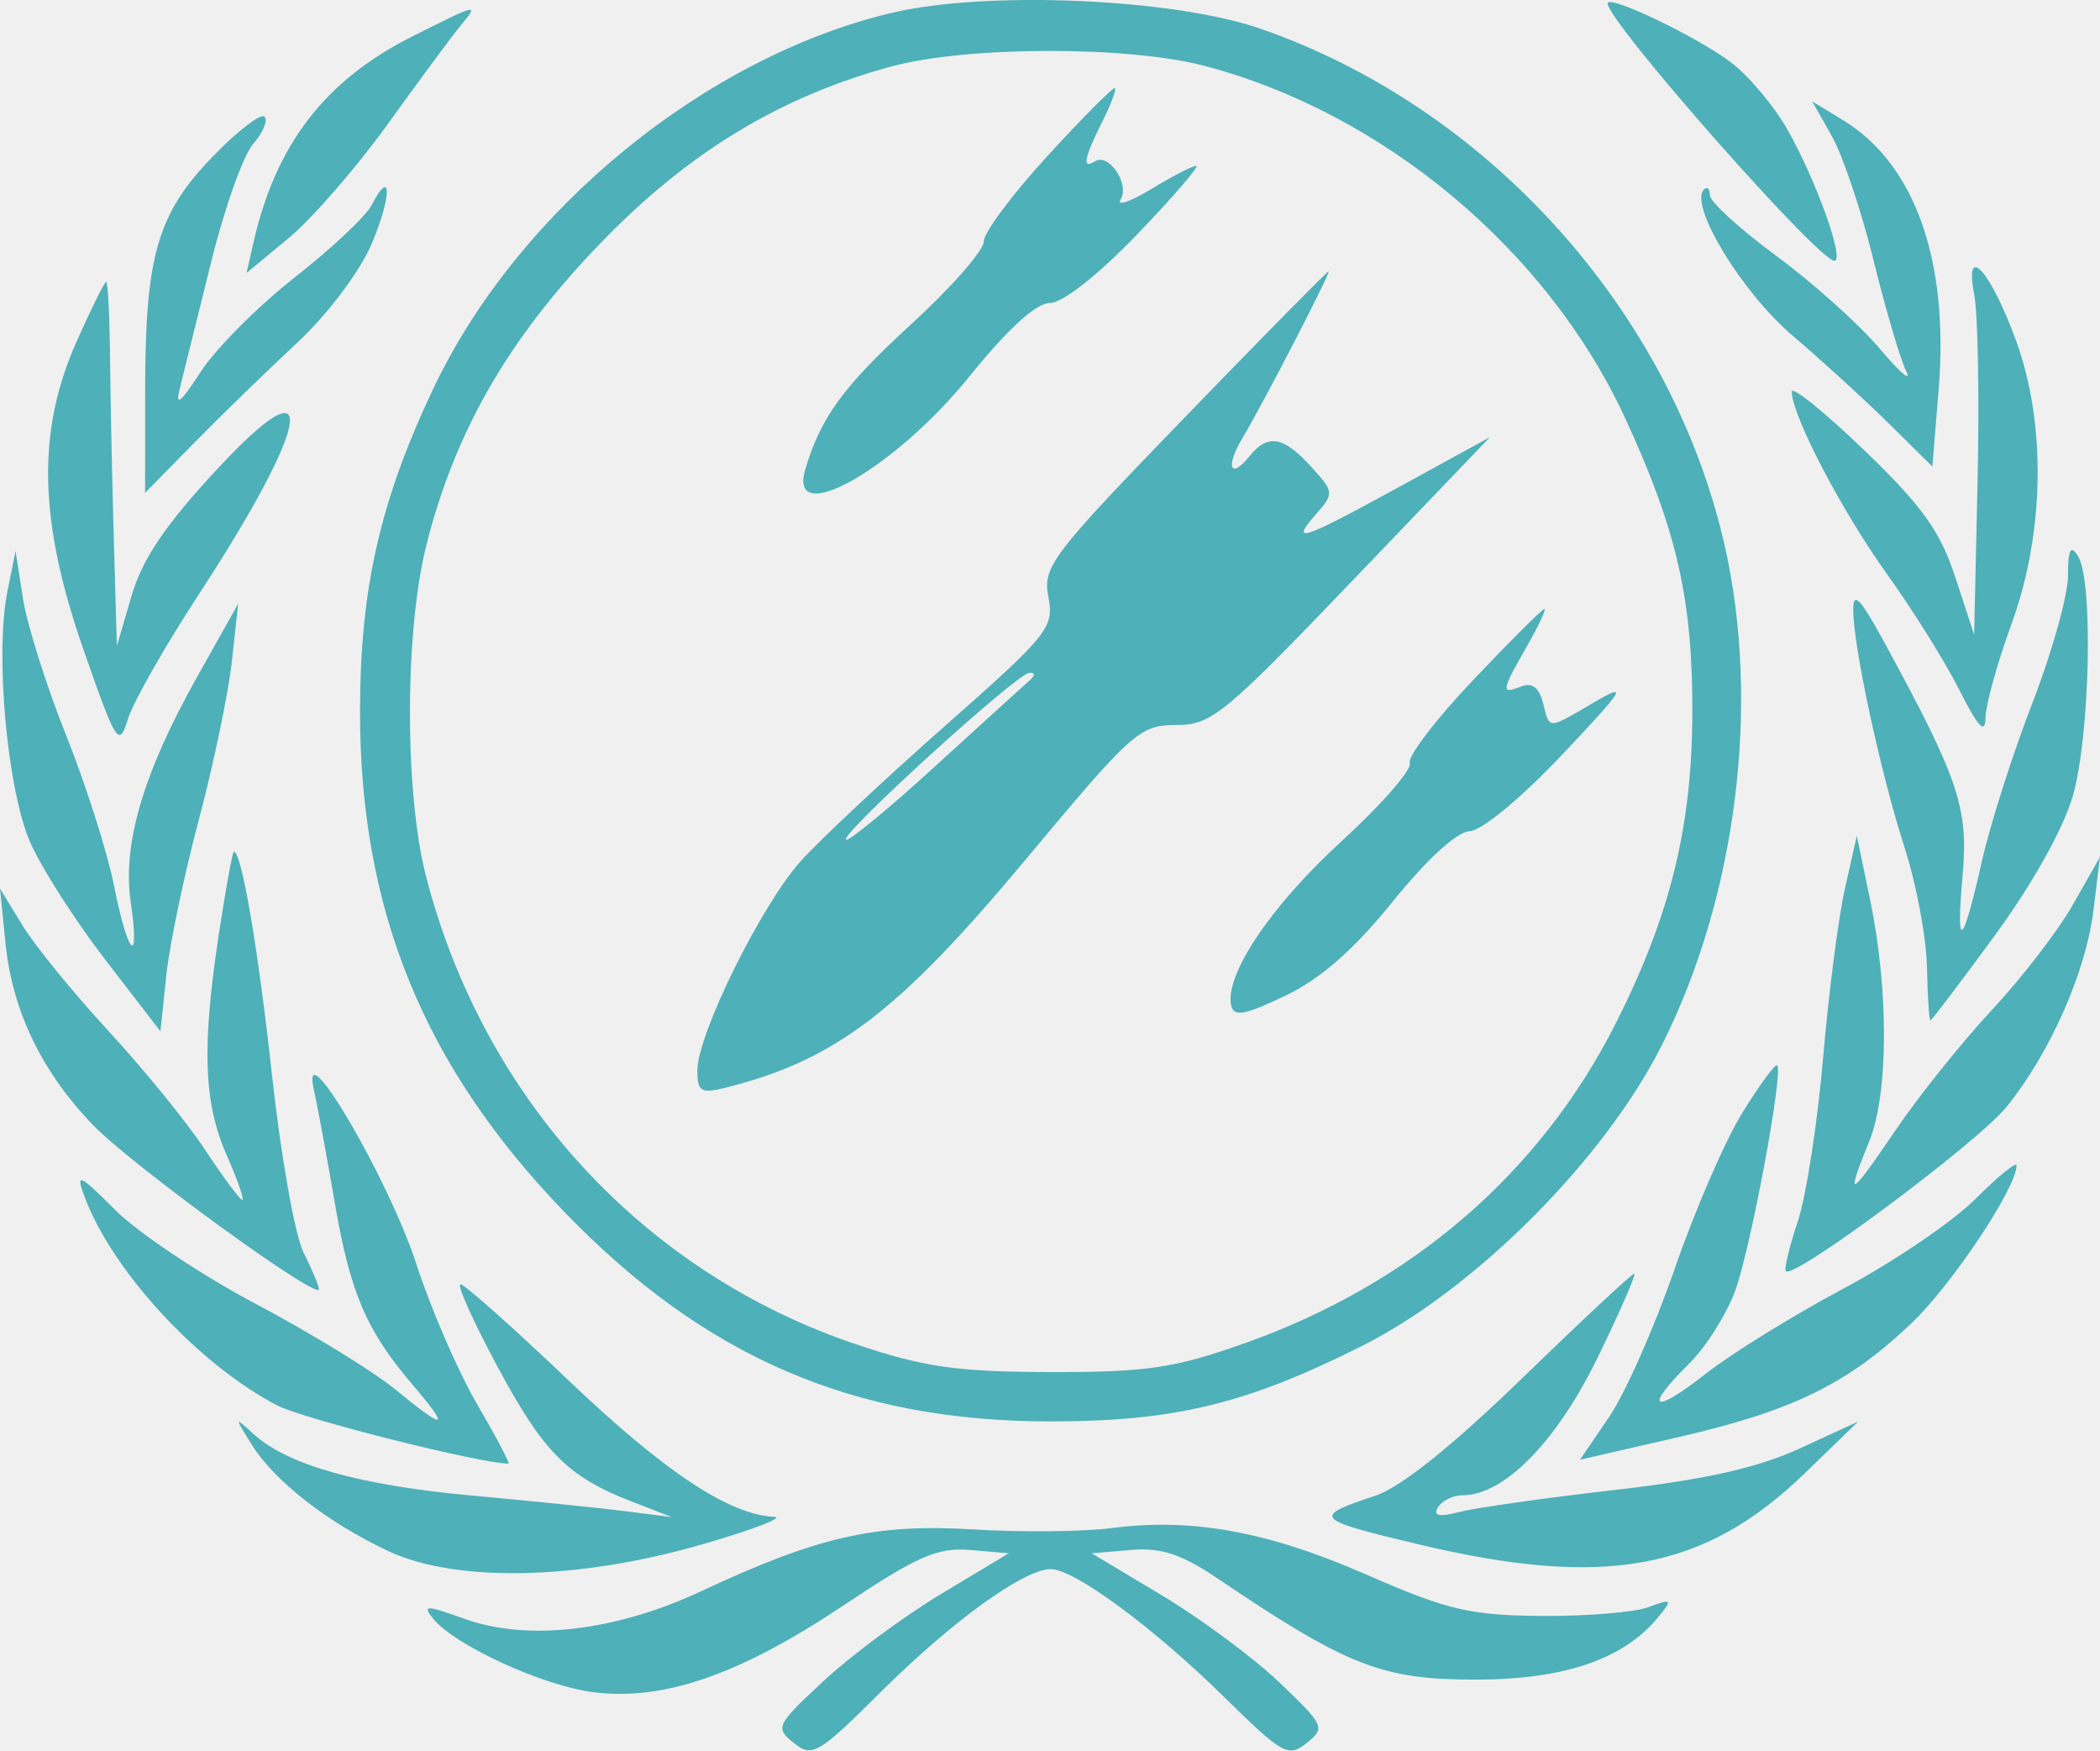
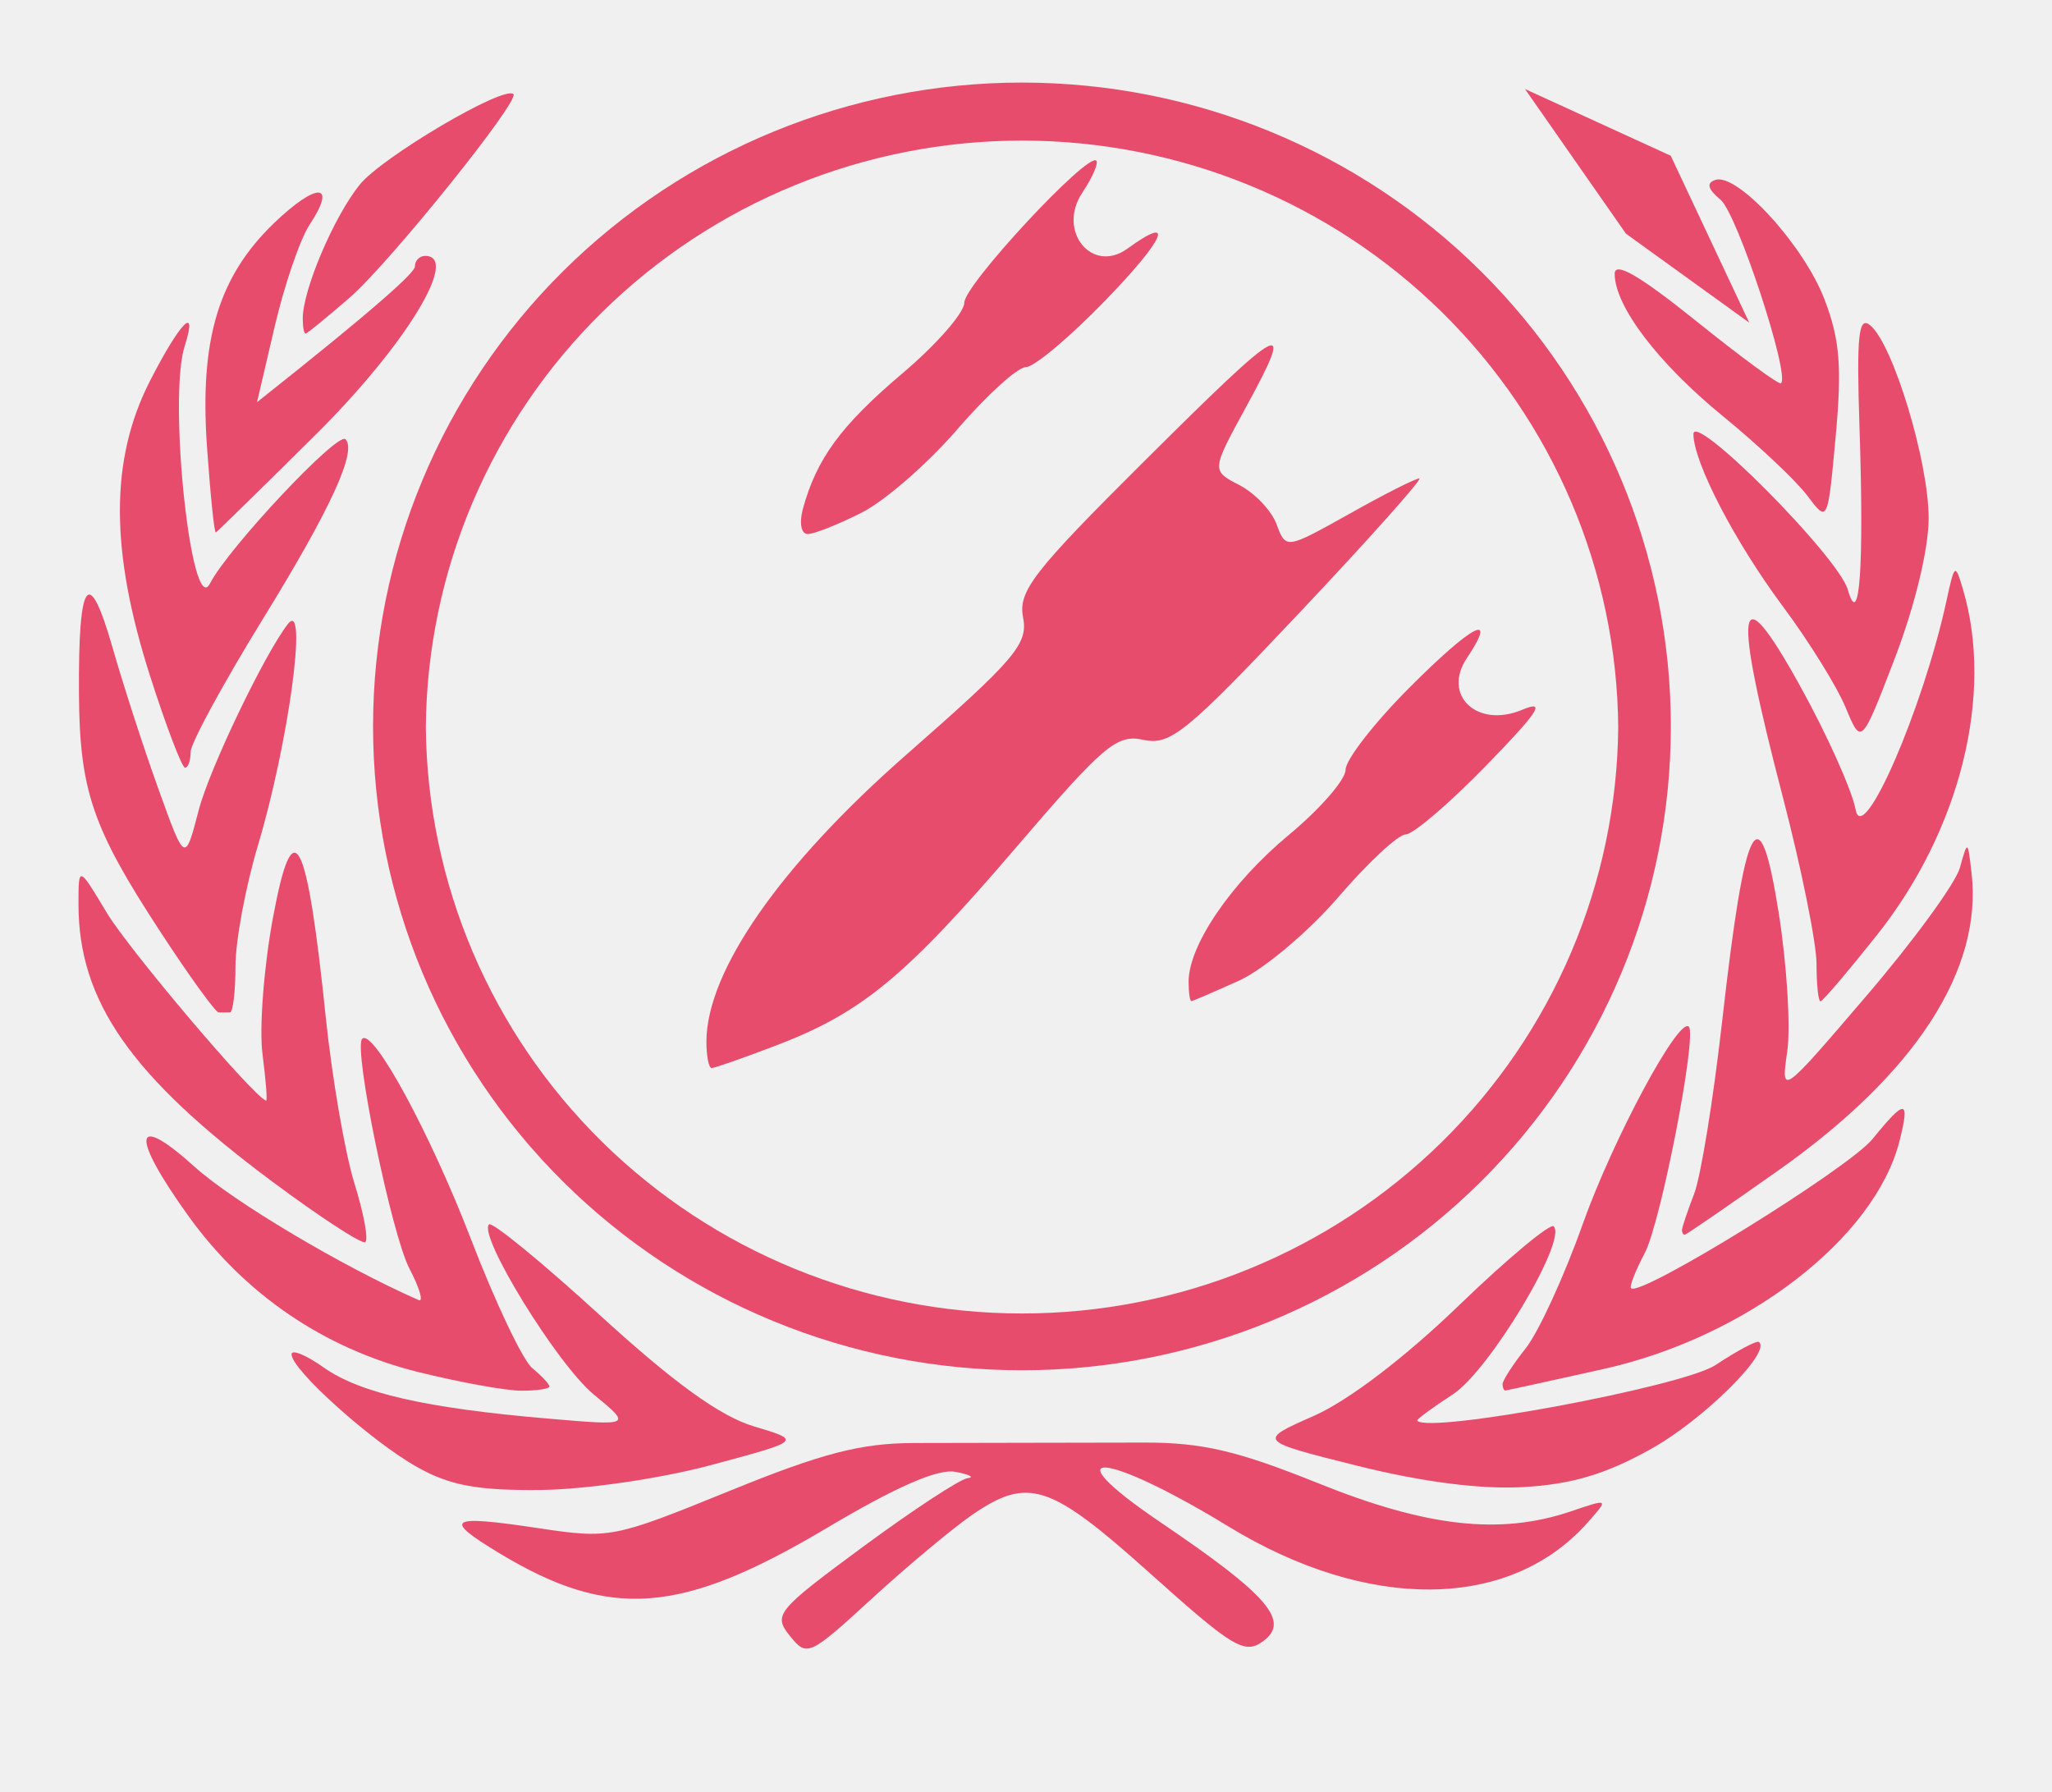
- <svg xmlns="http://www.w3.org/2000/svg" width="114" height="95" viewBox="0 0 114 95" fill="none">
-   <path opacity="0.75" fill-rule="evenodd" clip-rule="evenodd" d="M48.464 0.686C38.342 3.056 28.144 11.383 23.555 21.025C20.647 27.136 19.555 31.907 19.544 38.542C19.527 49.35 22.973 57.823 30.612 65.748C38.227 73.648 46.324 77.143 57.011 77.143C63.764 77.143 67.662 76.199 73.945 73.043C80.094 69.954 87.107 62.914 90.227 56.7C94.271 48.648 95.579 38.227 93.627 29.614C90.748 16.906 80.788 5.828 68.393 1.548C63.673 -0.081 53.6 -0.517 48.464 0.686ZM87.27 0.184C87.27 1.176 98.709 14.153 99.583 14.153C100.161 14.153 98.581 9.751 97.022 7.014C96.298 5.744 94.927 4.114 93.976 3.392C92.14 1.997 87.27 -0.331 87.27 0.184ZM22.41 1.962C17.643 4.354 14.965 7.829 13.752 13.196L13.386 14.815L15.68 12.914C16.942 11.867 19.367 9.077 21.067 6.713C22.768 4.349 24.532 1.964 24.987 1.412C26.023 0.159 25.992 0.165 22.41 1.962ZM65.362 3.568C75.122 6.127 84.034 13.594 88.246 22.743C91.048 28.827 91.896 32.584 91.869 38.776C91.842 44.92 90.66 49.695 87.73 55.504C83.611 63.669 76.636 69.686 67.555 72.905C63.753 74.253 62.245 74.476 57.011 74.465C51.95 74.454 50.144 74.196 46.463 72.955C34.911 69.059 26.239 59.621 23.125 47.554C21.959 43.04 21.966 34.293 23.139 29.614C24.686 23.443 27.591 18.392 32.557 13.241C37.337 8.281 42.319 5.252 48.406 3.603C52.479 2.5 61.218 2.482 65.362 3.568ZM56.873 8.454C54.964 10.533 53.403 12.627 53.403 13.11C53.403 13.592 51.648 15.595 49.502 17.562C45.771 20.983 44.568 22.625 43.719 25.463C42.736 28.754 48.566 25.458 52.629 20.427C54.718 17.84 56.251 16.444 57 16.444C57.683 16.444 59.613 14.925 61.73 12.722C63.698 10.675 65.141 9 64.939 9C64.736 9 63.634 9.569 62.49 10.265C61.346 10.961 60.604 11.208 60.841 10.812C61.336 9.986 60.184 8.283 59.447 8.753C58.73 9.21 58.84 8.599 59.828 6.627C60.309 5.669 60.621 4.838 60.522 4.78C60.424 4.723 58.781 6.376 56.873 8.454ZM99.446 7.393C100.035 8.434 101.053 11.464 101.707 14.126C102.361 16.787 103.158 19.493 103.478 20.138C103.799 20.783 103.155 20.238 102.046 18.925C100.938 17.613 98.409 15.344 96.426 13.885C94.444 12.426 92.822 10.945 92.822 10.593C92.822 10.242 92.675 10.104 92.497 10.288C91.679 11.132 94.542 15.85 97.305 18.209C98.934 19.6 101.309 21.769 102.583 23.029L104.899 25.32L105.241 21.137C105.812 14.137 103.952 8.898 100.052 6.522L98.374 5.5L99.446 7.393ZM11.559 8.486C8.545 11.595 7.884 13.874 7.88 21.166L7.877 26.747L10.549 24.029C12.018 22.534 14.527 20.095 16.124 18.609C17.779 17.069 19.515 14.77 20.161 13.264C21.274 10.667 21.28 8.998 20.168 11.142C19.855 11.745 17.979 13.506 15.998 15.056C14.019 16.607 11.726 18.906 10.905 20.166C9.77 21.907 9.498 22.113 9.774 21.025C9.973 20.238 10.729 17.192 11.453 14.258C12.177 11.323 13.207 8.423 13.743 7.812C14.278 7.201 14.557 6.536 14.36 6.334C14.164 6.131 12.903 7.1 11.559 8.486ZM107.173 15.99C107.374 17.027 107.455 21.604 107.353 26.161L107.168 34.447L106.144 31.326C105.321 28.818 104.347 27.462 101.192 24.425C99.031 22.345 97.265 20.924 97.269 21.264C97.28 22.563 99.991 27.753 102.43 31.146C103.828 33.091 105.599 35.925 106.366 37.445C107.401 39.496 107.767 39.879 107.786 38.933C107.8 38.231 108.436 35.946 109.2 33.854C110.991 28.945 111.09 23.026 109.456 18.522C108.073 14.708 106.61 13.086 107.173 15.99ZM64.281 22.689C57.06 30.151 56.596 30.763 56.913 32.4C57.233 34.052 56.923 34.438 51.302 39.397C48.03 42.283 44.51 45.579 43.48 46.721C41.338 49.095 37.857 56.139 37.857 58.098C37.857 59.243 38.054 59.364 39.384 59.032C45.322 57.55 48.786 54.917 55.678 46.65C61.454 39.722 61.871 39.349 63.837 39.349C65.763 39.349 66.439 38.797 73.397 31.537L80.885 23.724L76.032 26.383C70.617 29.35 69.99 29.556 71.451 27.891C72.433 26.773 72.424 26.698 71.163 25.314C69.668 23.671 68.817 23.53 67.827 24.761C66.793 26.046 66.511 25.347 67.436 23.795C68.618 21.813 72.28 14.726 72.123 14.726C72.048 14.726 68.519 18.309 64.281 22.689ZM4.147 18.56C1.983 23.434 2.099 28.301 4.543 35.291C6.329 40.398 6.455 40.594 6.948 39.014C7.234 38.096 8.955 35.069 10.774 32.286C16.939 22.853 17.462 19.356 11.795 25.454C8.976 28.489 7.732 30.327 7.145 32.326L6.345 35.054L6.18 29.328C6.09 26.179 5.997 21.733 5.974 19.45C5.952 17.166 5.857 15.298 5.764 15.298C5.671 15.299 4.943 16.766 4.147 18.56ZM112.262 31.261C112.257 32.325 111.389 35.421 110.334 38.143C109.278 40.864 108.045 44.723 107.594 46.718C106.523 51.452 106.172 51.706 106.544 47.48C106.863 43.844 106.336 42.282 102.276 34.832C100.977 32.45 100.596 32.058 100.604 33.114C100.618 35.152 102.101 42.001 103.399 46.024C104.028 47.972 104.571 50.874 104.606 52.474C104.641 54.074 104.724 55.383 104.792 55.383C104.858 55.383 106.435 53.304 108.295 50.762C110.324 47.991 112.015 44.969 112.521 43.214C113.459 39.957 113.645 31.522 112.809 30.187C112.402 29.539 112.268 29.802 112.262 31.261ZM0.399 32.118C-0.279 35.503 0.394 42.868 1.641 45.718C2.245 47.097 4.082 49.968 5.724 52.098L8.709 55.972L9.025 52.957C9.198 51.299 9.993 47.495 10.79 44.503C11.587 41.511 12.394 37.645 12.585 35.913L12.93 32.764L10.682 36.772C7.774 41.958 6.64 45.805 7.094 48.941C7.616 52.533 6.948 51.898 6.193 48.082C5.835 46.271 4.666 42.599 3.595 39.922C2.524 37.245 1.467 33.895 1.245 32.477L0.843 29.901L0.399 32.118ZM79.963 36.915C77.945 39.042 76.399 41.068 76.529 41.418C76.657 41.769 74.99 43.677 72.823 45.659C69.005 49.149 66.481 52.901 66.833 54.559C66.971 55.206 67.561 55.101 69.782 54.036C71.707 53.112 73.495 51.544 75.612 48.923C77.47 46.621 79.104 45.13 79.789 45.109C80.427 45.09 82.593 43.298 84.786 40.977C88.221 37.34 88.419 37.017 86.544 38.113C83.973 39.617 84.135 39.615 83.758 38.129C83.552 37.315 83.162 37.024 82.584 37.253C81.464 37.695 81.488 37.525 82.883 35.087C83.524 33.967 83.954 33.05 83.84 33.05C83.725 33.05 81.98 34.789 79.963 36.915ZM55.873 36.945C55.583 37.198 53.277 39.294 50.748 41.604C48.219 43.913 46.048 45.697 45.924 45.57C45.625 45.262 55.192 36.559 55.873 36.517C56.206 36.497 56.206 36.655 55.873 36.945ZM100.153 48.225C99.799 49.8 99.263 53.951 98.965 57.45C98.666 60.949 98.047 64.933 97.59 66.303C97.132 67.674 96.843 68.884 96.949 68.993C97.385 69.443 107.39 61.988 108.943 60.055C111.312 57.109 113.241 52.73 113.651 49.37L114 46.507L112.537 49.084C111.733 50.501 109.752 53.078 108.135 54.81C106.519 56.542 104.161 59.483 102.896 61.346C100.36 65.076 100.172 65.154 101.476 61.934C102.524 59.349 102.54 53.738 101.513 48.798L100.799 45.362L100.153 48.225ZM11.886 50.663C10.947 56.811 11.053 59.843 12.303 62.684C12.892 64.023 13.274 65.118 13.15 65.118C13.027 65.118 12.118 63.893 11.13 62.398C10.141 60.902 7.784 58.003 5.891 55.956C3.998 53.908 1.898 51.331 1.225 50.229L0 48.225L0.299 51.192C0.67 54.873 2.274 58.193 5.08 61.088C7.195 63.27 17.315 70.617 17.315 69.971C17.315 69.79 16.937 68.888 16.475 67.966C16.012 67.044 15.246 62.741 14.772 58.403C14.019 51.511 13.117 46.221 12.697 46.221C12.623 46.221 12.258 48.22 11.886 50.663ZM17.032 59.105C17.241 60.05 17.75 62.804 18.164 65.225C19.006 70.147 19.874 72.187 22.379 75.131C24.488 77.607 24.225 77.676 21.426 75.382C20.244 74.413 16.85 72.335 13.884 70.763C10.918 69.192 7.488 66.902 6.263 65.675C4.312 63.723 4.101 63.626 4.57 64.897C6.061 68.942 10.724 74.011 15.033 76.269C16.429 77 26.089 79.433 27.599 79.433C27.7 79.433 26.937 77.985 25.903 76.213C24.869 74.443 23.388 71.028 22.611 68.626C21.12 64.016 16.303 55.795 17.032 59.105ZM94.595 60.372C93.66 61.879 92.006 65.69 90.919 68.84C89.832 71.989 88.23 75.613 87.357 76.894L85.772 79.222L91.101 77.999C97.304 76.576 100.295 75.116 103.764 71.817C105.955 69.735 109.457 64.482 109.472 63.257C109.475 63.021 108.469 63.837 107.237 65.071C106.005 66.303 102.769 68.5 100.045 69.951C97.322 71.402 93.958 73.483 92.57 74.576C89.718 76.82 89.197 76.478 91.701 74.003C92.612 73.103 93.738 71.316 94.204 70.031C95.048 67.701 96.822 58.173 96.477 57.817C96.377 57.714 95.53 58.864 94.595 60.372ZM82.635 74.796C78.844 78.473 76.045 80.714 74.673 81.171C71.183 82.332 71.289 82.451 77.028 83.819C87.114 86.223 92.534 85.225 97.965 79.966L100.872 77.151L97.689 78.616C95.415 79.662 92.557 80.303 87.671 80.862C83.911 81.292 80.122 81.828 79.25 82.053C78.122 82.345 77.779 82.275 78.059 81.808C78.275 81.447 78.879 81.151 79.401 81.151C81.654 81.151 84.5 78.249 86.727 73.683C87.948 71.177 88.843 69.126 88.715 69.126C88.587 69.126 85.851 71.678 82.635 74.796ZM26.971 74.106C29.493 78.812 30.809 80.141 34.281 81.487L36.469 82.336L33.971 82.018C32.597 81.844 28.849 81.462 25.643 81.17C19.551 80.615 15.621 79.513 13.787 77.844C12.718 76.872 12.716 76.881 13.662 78.396C14.905 80.39 17.773 82.627 21.072 84.176C24.753 85.905 31.391 85.763 38.135 83.812C40.883 83.017 42.632 82.345 42.021 82.319C39.589 82.215 36.071 79.881 30.857 74.911C27.85 72.044 25.213 69.699 24.998 69.699C24.783 69.699 25.671 71.682 26.971 74.106ZM60.343 82.933C58.816 83.132 55.435 83.165 52.829 83.005C47.52 82.681 44.407 83.389 38.045 86.367C33.413 88.535 28.636 89.088 25.206 87.854C23.125 87.105 22.912 87.103 23.506 87.841C24.681 89.301 29.508 91.51 32.256 91.846C36.059 92.31 40.182 90.876 45.768 87.143C49.789 84.457 50.899 83.97 52.66 84.121L54.76 84.301L51.077 86.515C49.052 87.733 46.186 89.855 44.708 91.231C42.127 93.634 42.063 93.766 43.092 94.595C44.09 95.398 44.413 95.209 47.811 91.832C51.691 87.977 55.587 85.16 57.039 85.16C58.328 85.16 62.627 88.332 66.491 92.136C69.621 95.218 69.939 95.393 70.932 94.598C71.96 93.774 71.902 93.646 69.456 91.312C68.055 89.975 65.189 87.851 63.086 86.591L59.263 84.301L61.398 84.119C63.031 83.98 64.137 84.344 66.102 85.671C73.127 90.412 75.014 91.155 80.052 91.157C84.957 91.159 88.19 90.043 90.078 87.696C90.802 86.797 90.751 86.756 89.486 87.225C88.725 87.506 86.104 87.72 83.661 87.7C79.802 87.668 78.564 87.376 74.222 85.476C68.829 83.116 64.724 82.364 60.343 82.933Z" fill="#189BA5" />
+ <svg xmlns="http://www.w3.org/2000/svg" width="173" height="151" viewBox="0 0 173 151" fill="none">
+   <g clip-path="url(#clip0_35_2)">
+     <path d="M31.452 61.236C31.452 46.842 37.216 33.036 47.475 22.858C57.735 12.679 71.65 6.961 86.16 6.961C100.669 6.961 114.584 12.679 124.844 22.858C135.104 33.036 140.867 46.842 140.867 61.236C140.867 75.631 135.104 89.436 124.844 99.615C114.584 109.794 100.669 115.512 86.16 115.512C71.65 115.512 57.735 109.794 47.475 99.615C37.216 89.436 31.452 75.631 31.452 61.236ZM35.901 61.288C36.016 74.439 41.362 87.012 50.776 96.271C60.19 105.53 72.909 110.725 86.165 110.725C99.421 110.725 112.141 105.53 121.555 96.271C130.969 87.012 136.315 74.439 136.43 61.288C136.315 48.137 130.969 35.564 121.555 26.305C112.141 17.046 99.421 11.851 86.165 11.851C72.909 11.851 60.19 17.046 50.776 26.305C41.362 35.564 36.016 48.137 35.901 61.288Z" fill="#E84C6D" />
+     <path d="M76.404 63.626C85.611 55.551 86.689 54.285 86.254 52.044C85.829 49.84 87.096 48.198 96.483 38.866C108.376 27.03 109.293 26.542 105.048 34.317C102.127 39.673 102.127 39.673 104.49 40.892C105.785 41.558 107.203 43.049 107.629 44.203C108.413 46.304 108.413 46.304 113.755 43.321C116.685 41.67 119.342 40.329 119.663 40.329C119.975 40.329 115.447 45.413 109.586 51.621C100.047 61.732 98.667 62.857 96.417 62.37C94.148 61.873 93.08 62.782 85.63 71.477C76.337 82.337 72.641 85.385 65.428 88.133C62.677 89.184 60.238 90.037 59.992 90.037C59.756 90.037 59.557 89.043 59.557 87.814C59.557 81.878 65.778 72.94 76.404 63.626Z" fill="#E84C6D" />
+     <path d="M72.764 130.385C76.98 127.281 80.941 124.683 81.575 124.608C82.199 124.542 81.735 124.298 80.544 124.073C79.07 123.792 75.524 125.349 69.673 128.828C57.421 136.116 51.427 136.575 42.078 130.92C37.266 128.012 37.795 127.684 45.377 128.819C51.399 129.729 51.72 129.663 61.448 125.705C69.314 122.498 72.547 121.663 77.046 121.644C80.166 121.635 84.42 121.635 86.5 121.625C88.58 121.625 93.051 121.616 96.426 121.607C101.342 121.597 104.282 122.282 111.145 125.039C120.315 128.734 126.489 129.419 132.444 127.403C135.659 126.315 135.658 126.315 133.815 128.387C127.254 135.759 115.324 135.872 103.535 128.659C93.042 122.254 88.476 121.982 97.844 128.331C106.91 134.465 108.81 136.669 106.485 138.357C104.925 139.492 103.951 138.901 96.975 132.645C88.495 125.039 86.689 124.448 81.915 127.731C80.28 128.866 76.489 132.026 73.501 134.765C68.217 139.614 68.028 139.698 66.581 137.888C65.173 136.125 65.466 135.769 72.764 130.385Z" fill="#E84C6D" />
+     <path d="M128.635 113.653C129.712 112.293 131.877 107.585 133.437 103.186C135.999 96.002 141.529 85.704 142.38 86.548C143.098 87.252 140.017 103.083 138.665 105.634C137.88 107.116 137.36 108.448 137.511 108.598C138.277 109.367 155.851 98.506 157.874 96.012C160.644 92.598 161.041 92.626 160.143 96.19C158.063 104.387 147.249 112.725 135.186 115.407C130.771 116.392 127.046 117.208 126.914 117.217C126.782 117.227 126.678 116.983 126.678 116.683C126.678 116.373 127.557 115.013 128.635 113.653Z" fill="#E84C6D" />
+     <path d="M15.835 102.436C10.957 95.636 11.231 93.686 16.402 98.356C19.645 101.282 28.881 106.779 35.29 109.592C35.725 109.789 35.385 108.598 34.524 106.957C33.002 104.04 29.769 88.321 30.535 87.571C31.452 86.651 36.273 95.533 39.705 104.453C41.756 109.789 44.082 114.685 44.876 115.332C45.67 115.989 46.322 116.683 46.322 116.88C46.322 117.077 45.264 117.236 43.959 117.236C42.664 117.236 38.722 116.523 35.215 115.651C27.33 113.681 20.609 109.104 15.835 102.436Z" fill="#E84C6D" />
+     <path d="M142.824 100.654C143.391 99.2 144.45 92.654 145.188 86.117C147.126 68.916 148.317 66.609 149.952 76.907C150.652 81.296 150.973 86.567 150.68 88.63C150.141 92.382 150.141 92.382 157.354 83.95C161.325 79.317 164.86 74.468 165.229 73.165C165.891 70.811 165.891 70.811 166.212 73.53C167.186 81.728 161.504 90.497 149.914 98.675C145.717 101.639 142.172 104.077 142.04 104.087C141.907 104.096 141.803 103.918 141.803 103.702C141.803 103.477 142.266 102.098 142.824 100.654Z" fill="#E84C6D" />
+     <path d="M110.767 119.356C113.67 118.08 118.444 114.441 122.991 110.052C127.094 106.094 130.695 103.093 130.988 103.383C132.161 104.546 125.543 115.576 122.48 117.546C120.76 118.671 119.408 119.656 119.483 119.759C120.4 120.894 141.86 116.889 144.62 115.079C146.445 113.869 148.099 112.987 148.288 113.128C149.395 113.944 143.656 119.646 139.232 122.122C135.422 124.261 132.529 125.124 128.455 125.358C124.853 125.565 119.918 124.936 114.445 123.567C106.003 121.457 106.003 121.457 110.767 119.356Z" fill="#E84C6D" />
+     <path d="M6.617 76.222C6.617 72.968 6.617 72.968 9.009 76.954C10.881 80.068 21.384 92.466 22.433 92.785C22.556 92.823 22.414 91.06 22.131 88.865C21.847 86.67 22.244 81.503 23.01 77.376C24.721 68.138 25.865 70.295 27.472 85.817C28.011 90.975 29.098 97.259 29.892 99.791C30.677 102.314 31.083 104.537 30.79 104.715C30.497 104.894 26.952 102.586 22.925 99.585C11.032 90.731 6.617 84.401 6.617 76.222Z" fill="#E84C6D" />
+     <path d="M24.579 114.169C24.579 113.719 25.808 114.225 27.302 115.285C30.365 117.442 35.905 118.708 46.247 119.59C53.261 120.19 53.261 120.19 50.047 117.545C46.956 114.985 40.291 104.152 41.227 103.215C41.482 102.961 45.699 106.413 50.595 110.886C56.825 116.579 60.711 119.384 63.547 120.237C67.593 121.447 67.593 121.447 60.03 123.482C55.795 124.626 49.452 125.555 45.613 125.602C40.3 125.658 37.965 125.236 35.215 123.698C31.367 121.56 24.579 115.473 24.579 114.169Z" fill="#E84C6D" />
+     <path d="M150.311 67.209C146.038 50.815 146.417 48.207 151.682 57.68C153.979 61.807 156.125 66.571 156.447 68.259C157.042 71.448 162.119 59.772 164.104 50.646C164.785 47.495 164.842 47.457 165.503 49.708C168.103 58.543 165.276 69.929 158.29 78.764C155.823 81.868 153.667 84.41 153.478 84.41C153.299 84.41 153.148 82.984 153.148 81.249C153.148 79.514 151.871 73.193 150.311 67.209Z" fill="#E84C6D" />
+     <path d="M6.655 58.459C6.599 48.78 7.478 47.579 9.491 54.595C10.418 57.84 12.176 63.251 13.396 66.618C15.598 72.733 15.598 72.733 16.752 68.297C17.65 64.827 22.32 55.092 24.277 52.597C25.988 50.412 24.324 62.679 21.734 71.308C20.703 74.759 19.852 79.327 19.852 81.465C19.852 83.603 19.645 85.348 19.38 85.348H18.434C18.179 85.348 15.958 82.29 13.519 78.548C7.78 69.779 6.712 66.646 6.655 58.459Z" fill="#E84C6D" />
+     <path d="M108.631 70.407C111.278 68.213 113.443 65.727 113.443 64.892C113.443 64.048 115.863 60.935 118.822 57.971C124.163 52.615 126.328 51.499 123.671 55.476C121.563 58.618 124.541 61.422 128.323 59.837C130.383 58.974 129.759 59.95 125.288 64.546C122.187 67.734 119.134 70.342 118.51 70.342C117.886 70.342 115.314 72.733 112.809 75.65C110.295 78.567 106.542 81.718 104.462 82.665C102.382 83.603 100.576 84.382 100.444 84.391C100.312 84.401 100.208 83.669 100.208 82.759C100.208 79.683 103.791 74.431 108.631 70.407Z" fill="#E84C6D" />
+     <path d="M76.035 31.513C78.937 29.065 81.3 26.364 81.3 25.51C81.3 24.01 91.699 12.821 92.427 13.543C92.635 13.74 92.097 14.969 91.236 16.263C89.109 19.48 92.068 23.119 95.046 20.962C99.149 17.989 98.241 20.108 93.193 25.323C90.196 28.418 87.181 30.95 86.49 30.95C85.791 30.95 83.201 33.304 80.724 36.174C78.247 39.053 74.617 42.214 72.66 43.208C70.694 44.203 68.642 45.019 68.103 45.019C67.546 45.019 67.366 44.109 67.687 42.908C68.841 38.678 70.883 35.883 76.035 31.513Z" fill="#E84C6D" />
+     <path d="M12.639 32.123C15.201 27.114 16.714 25.595 15.57 29.178C14.152 33.595 16.147 52.24 17.706 49.183C19.238 46.2 28.465 36.371 29.126 37.028C30.119 38.013 27.888 42.88 22.206 52.109C18.831 57.586 16.071 62.66 16.071 63.392C16.071 64.114 15.863 64.714 15.598 64.714C15.343 64.714 14.01 61.235 12.649 56.977C9.264 46.407 9.264 38.735 12.639 32.123Z" fill="#E84C6D" />
+     <path d="M150.321 51.134C146.265 45.684 142.805 39.026 142.768 36.606C142.739 34.599 154.991 46.932 155.785 49.708C156.778 53.197 157.165 47.86 156.768 35.949C156.513 28.24 156.693 26.608 157.676 27.424C159.604 29.018 162.601 38.904 162.601 43.687C162.601 46.266 161.438 51.077 159.765 55.448C156.929 62.839 156.929 62.839 155.596 59.631C154.859 57.858 152.486 54.041 150.321 51.134Z" fill="#E84C6D" />
+     <path d="M145.282 35.105C139.79 30.622 136.131 25.811 136.131 23.081C136.131 22.012 138.23 23.231 142.985 27.049C146.757 30.087 149.981 32.451 150.151 32.31C150.945 31.644 146.445 17.979 145.055 16.835C143.978 15.944 143.836 15.428 144.62 15.166C146.473 14.556 152.06 20.662 153.809 25.21C155.114 28.596 155.303 30.913 154.764 36.765C154.093 44.081 154.093 44.081 152.363 41.773C151.408 40.507 148.222 37.506 145.282 35.105Z" fill="#E84C6D" />
+     <path d="M23.104 18.805C26.735 15.325 28.446 15.391 26.111 18.927C25.307 20.137 23.984 24.001 23.161 27.518L21.668 33.905C31.981 25.736 34.978 22.959 34.978 22.472C34.978 21.975 35.366 21.571 35.848 21.571C38.807 21.571 34.146 29.178 26.602 36.653C22.112 41.108 18.33 44.812 18.198 44.887C18.066 44.962 17.735 41.708 17.451 37.666C16.818 28.624 18.406 23.335 23.104 18.805Z" fill="#E84C6D" />
+     <path d="M147.475 27.199L137.077 19.696L128.568 7.503L140.858 13.13L147.475 27.199Z" fill="#E84C6D" />
+     <path d="M30.317 15.578C32.18 13.252 42.503 7.166 43.288 7.935C43.846 8.488 32.832 22.181 29.495 25.079C27.576 26.739 25.893 28.118 25.761 28.127C25.628 28.127 25.524 27.555 25.524 26.852C25.524 24.442 28.134 18.298 30.317 15.578Z" fill="#E84C6D" />
+   </g>
+   <defs>
+     <clipPath id="clip0_35_2">
+       <rect width="173" height="151" fill="white" />
+     </clipPath>
+   </defs>
</svg>
